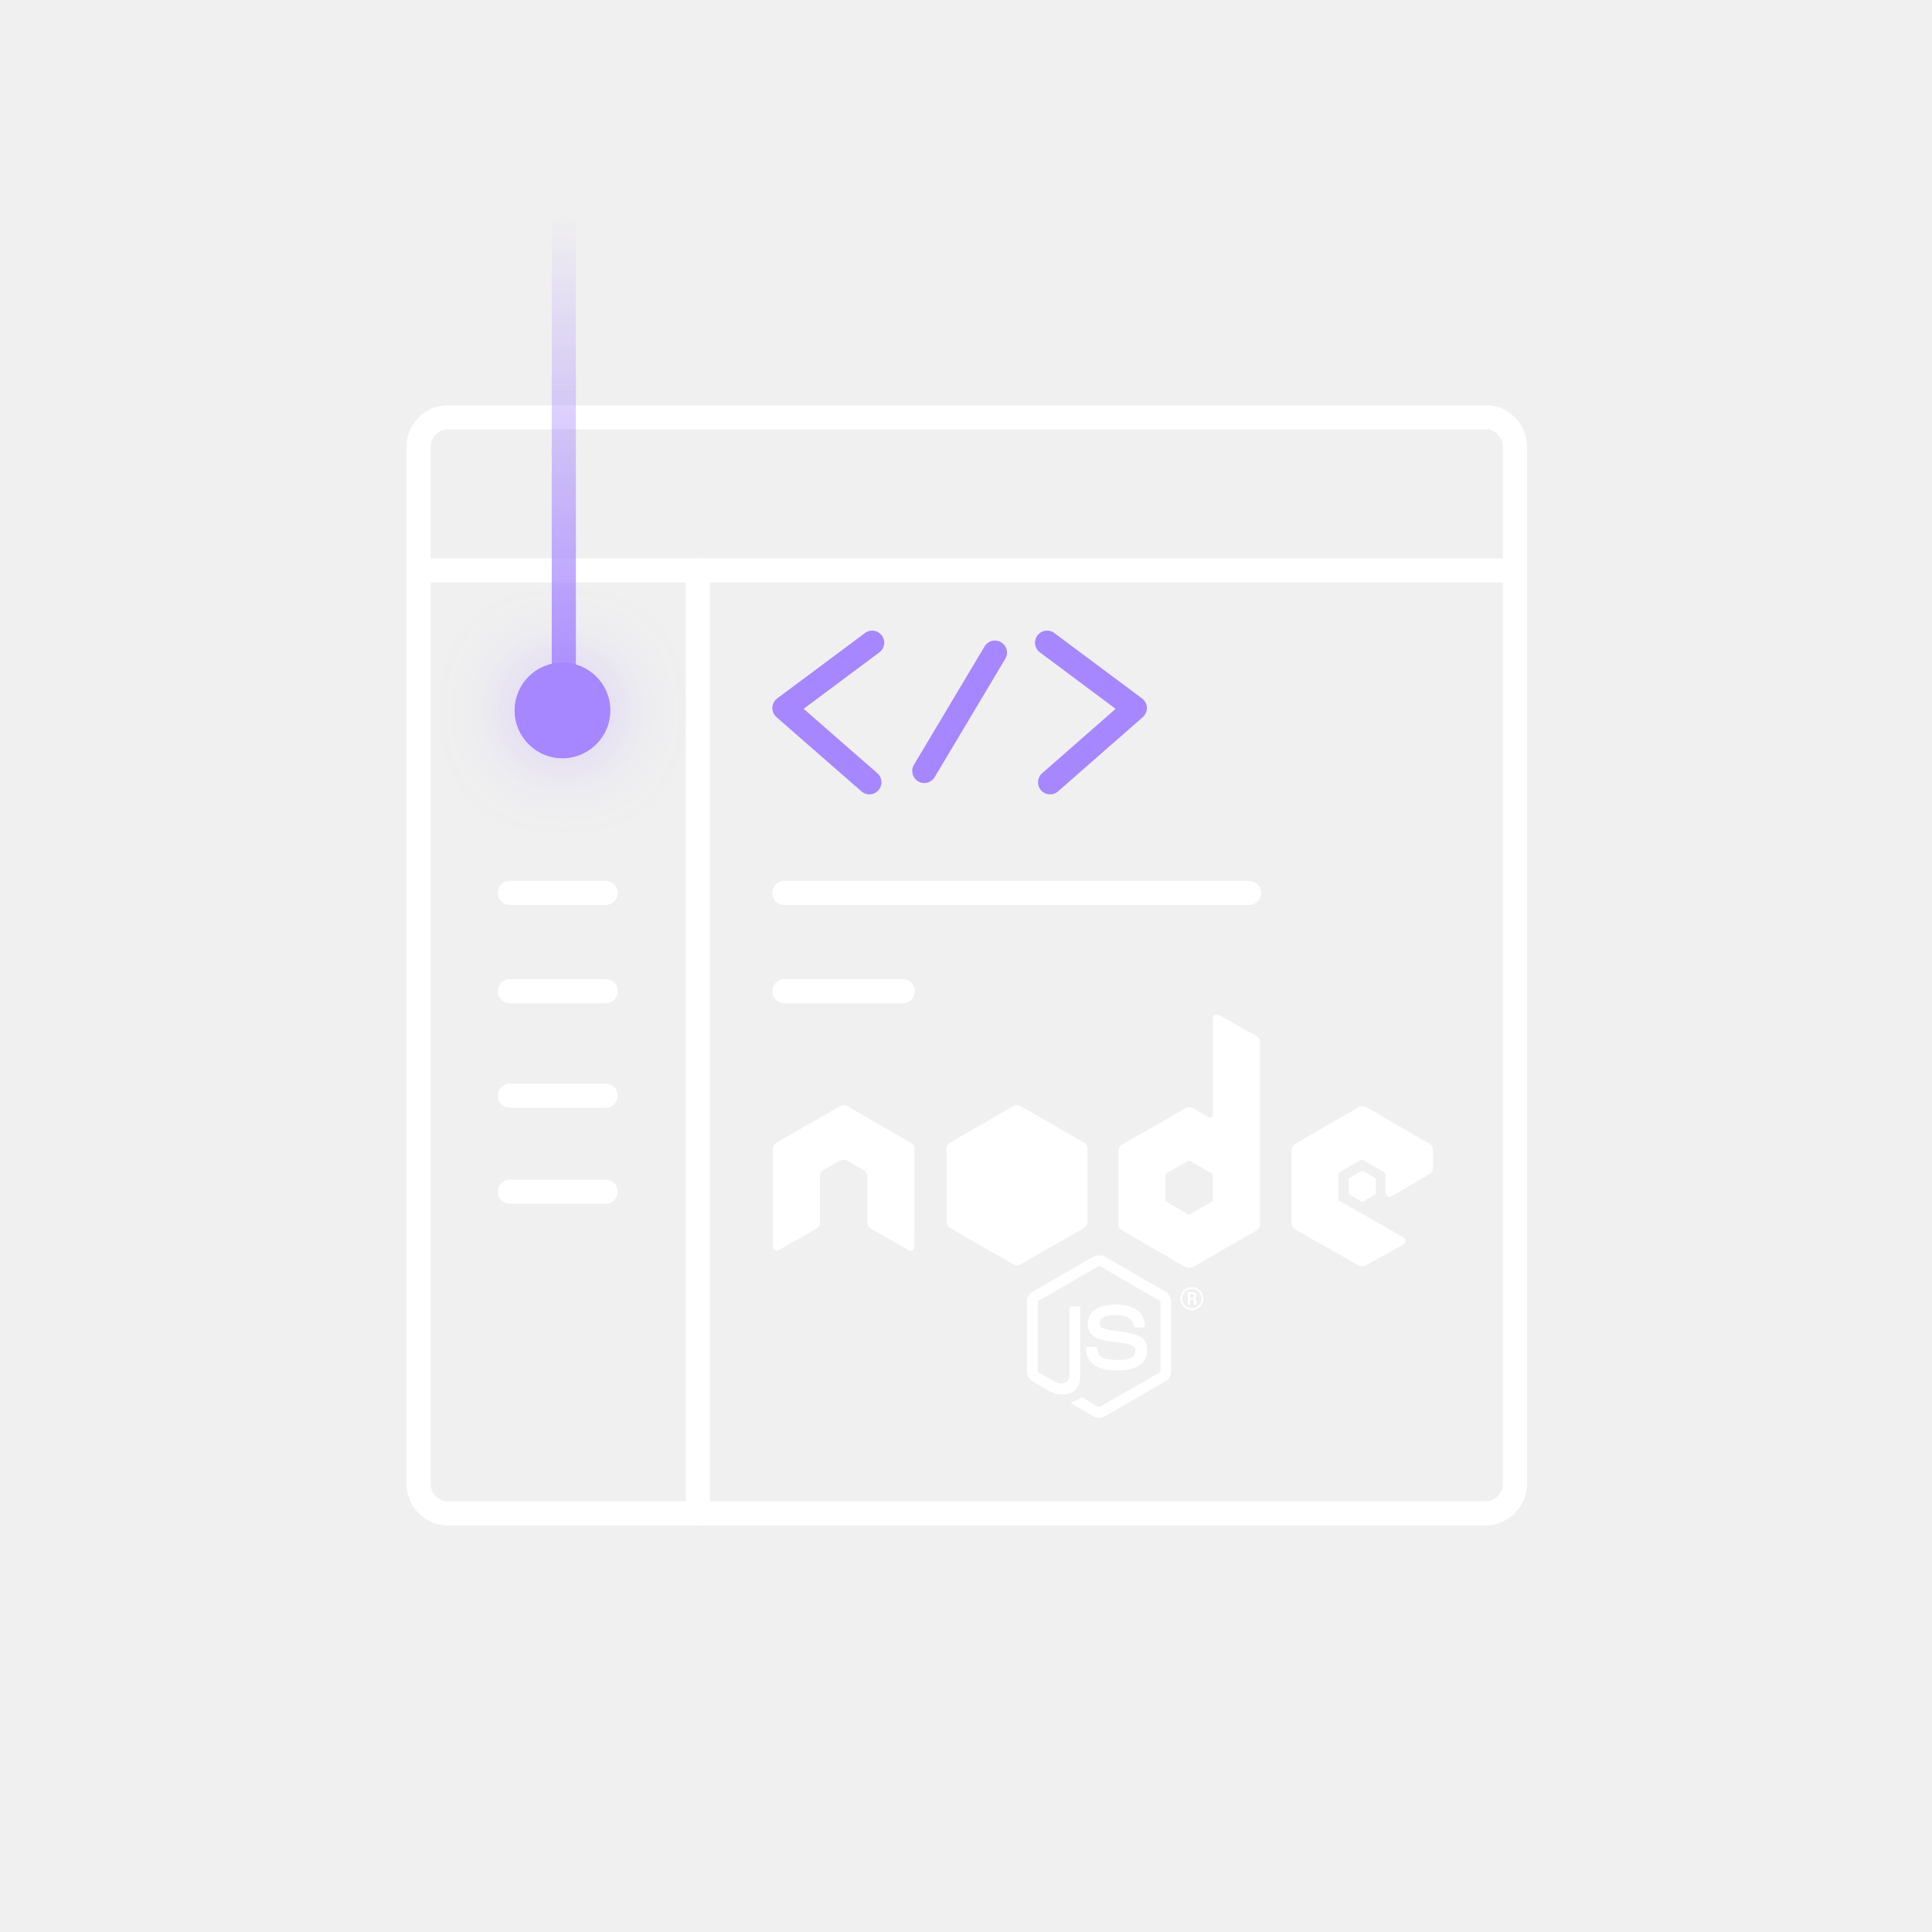
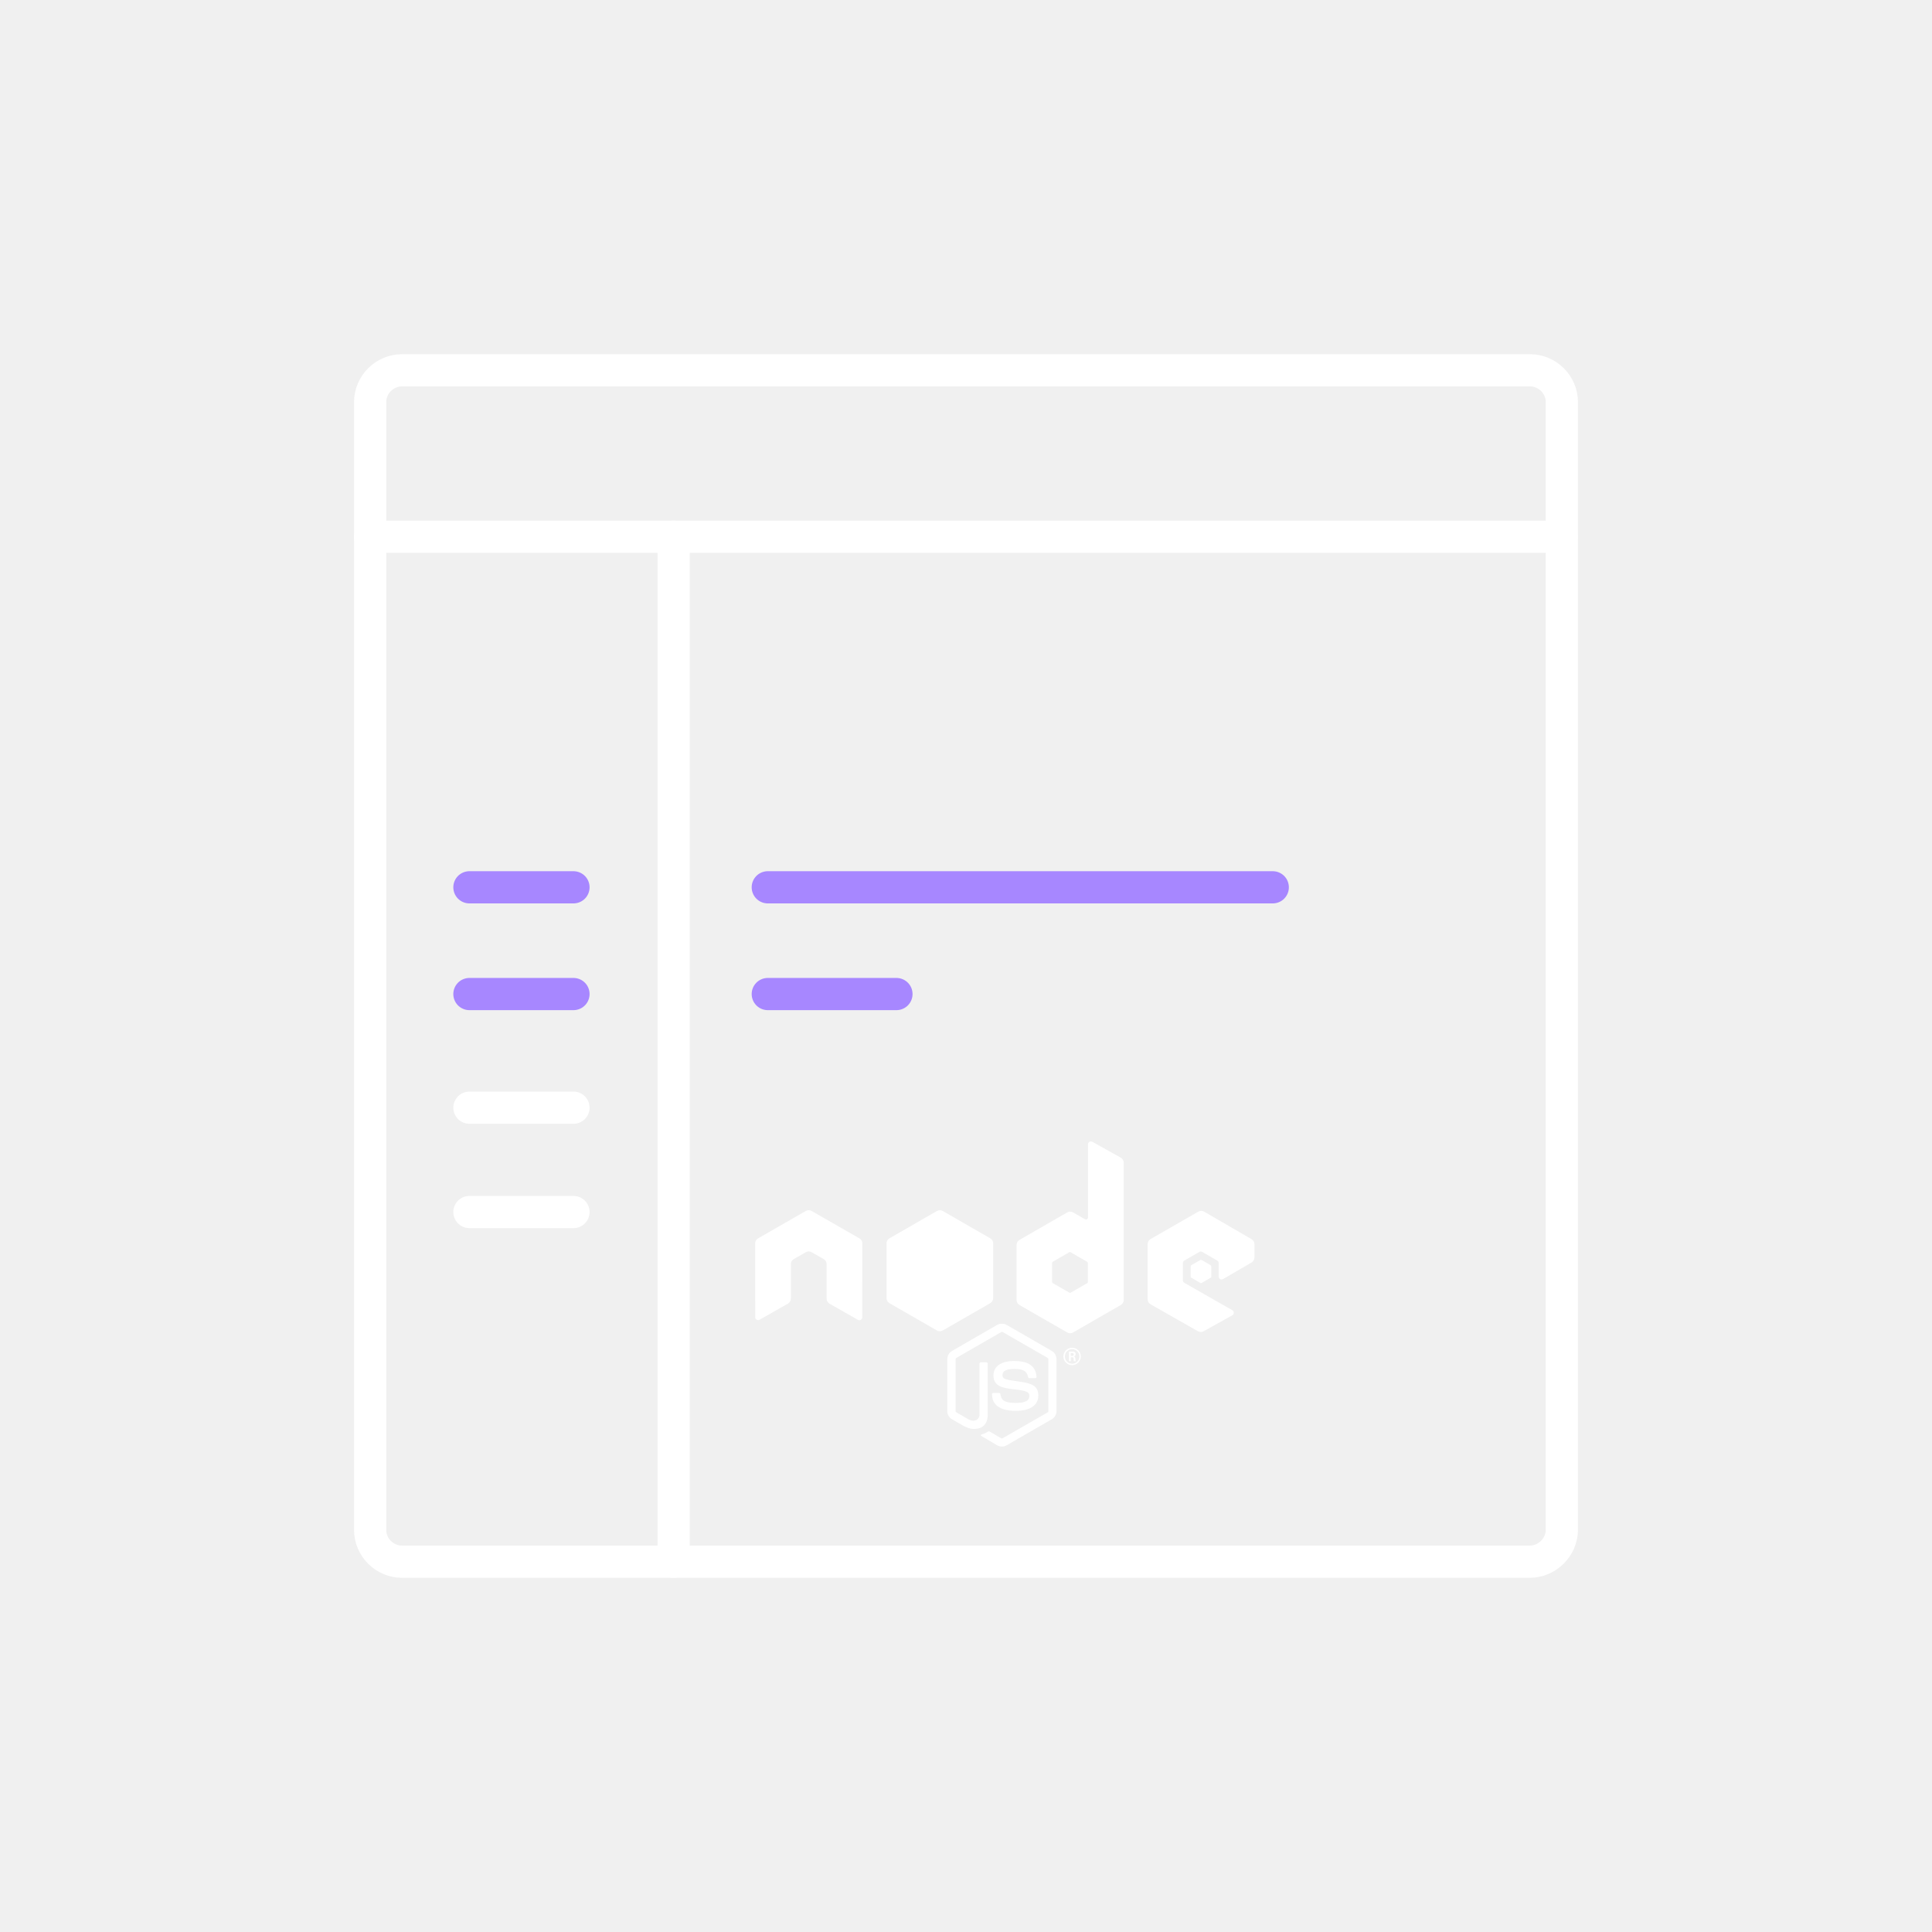
- <svg xmlns="http://www.w3.org/2000/svg" width="120" height="120" viewBox="0 0 120 120" fill="none">
-   <path d="M92.265 93.999H27.816C26.823 93.999 26 93.177 26 92.183V27.734C26 26.741 26.823 25.918 27.816 25.918H92.282C93.276 25.918 94.098 26.741 94.098 27.734V92.2C94.081 93.177 93.259 93.999 92.265 93.999Z" stroke="white" stroke-width="1.5" stroke-miterlimit="10" stroke-linecap="round" stroke-linejoin="round" />
-   <path d="M26 35.429H43.342H94.081" stroke="white" stroke-width="1.5" stroke-miterlimit="10" stroke-linecap="round" stroke-linejoin="round" />
-   <path d="M43.342 93.999V35.429" stroke="white" stroke-width="1.5" stroke-miterlimit="10" stroke-linecap="round" stroke-linejoin="round" />
-   <path d="M48.722 55.462H77.579" stroke="white" stroke-width="1.5" stroke-miterlimit="10" stroke-linecap="round" stroke-linejoin="round" />
-   <path d="M48.722 61.562H56.074" stroke="white" stroke-width="1.5" stroke-miterlimit="10" stroke-linecap="round" stroke-linejoin="round" />
-   <path d="M54 48.59L48.722 43.98L54.172 39.919" stroke="#A787FF" stroke-width="1.5" stroke-miterlimit="10" stroke-linecap="round" stroke-linejoin="round" />
-   <path d="M65.224 48.59L70.485 43.98L65.036 39.919" stroke="#A787FF" stroke-width="1.5" stroke-miterlimit="10" stroke-linecap="round" stroke-linejoin="round" />
-   <path d="M57.41 47.886L61.797 40.535" stroke="#A787FF" stroke-width="1.5" stroke-miterlimit="10" stroke-linecap="round" stroke-linejoin="round" />
-   <path d="M31.672 55.462H37.618" stroke="white" stroke-width="1.5" stroke-miterlimit="10" stroke-linecap="round" stroke-linejoin="round" />
-   <path d="M31.672 61.562H37.618" stroke="white" stroke-width="1.5" stroke-miterlimit="10" stroke-linecap="round" stroke-linejoin="round" />
-   <path d="M31.672 68.056H37.618" stroke="white" stroke-width="1.5" stroke-miterlimit="10" stroke-linecap="round" stroke-linejoin="round" />
-   <path d="M31.672 74.019H37.618" stroke="white" stroke-width="1.5" stroke-miterlimit="10" stroke-linecap="round" stroke-linejoin="round" />
-   <g filter="url(#filter0_d_271_2253)">
-     <circle cx="34.936" cy="44.126" r="2.979" transform="rotate(-90 34.9356 44.1259)" fill="#A787FF" />
-   </g>
-   <path d="M35.02 41.964L35.02 14" stroke="url(#paint0_linear_271_2253)" stroke-width="1.5" stroke-linecap="round" />
-   <path d="M68.263 88.059C68.131 88.059 67.992 88.025 67.874 87.955L66.637 87.227C66.449 87.123 66.54 87.088 66.602 87.067C66.845 86.984 66.901 86.963 67.158 86.811C67.186 86.797 67.221 86.804 67.249 86.818L68.201 87.38C68.236 87.4 68.284 87.4 68.319 87.38L72.024 85.25C72.059 85.229 72.08 85.188 72.08 85.153V80.887C72.08 80.845 72.059 80.804 72.024 80.783L68.326 78.653C68.291 78.632 68.25 78.632 68.215 78.653L64.517 80.783C64.482 80.804 64.461 80.845 64.461 80.887V85.153C64.461 85.195 64.482 85.229 64.517 85.25L65.532 85.833C66.081 86.11 66.421 85.784 66.421 85.458V81.248C66.421 81.185 66.47 81.144 66.526 81.144H66.991C67.047 81.144 67.096 81.192 67.096 81.248V85.458C67.096 86.194 66.692 86.61 65.997 86.61C65.782 86.61 65.615 86.61 65.142 86.381L64.169 85.819C63.926 85.68 63.78 85.424 63.78 85.146V80.88C63.78 80.602 63.926 80.346 64.169 80.207L67.874 78.07C68.111 77.939 68.423 77.939 68.653 78.07L72.358 80.207C72.594 80.346 72.747 80.602 72.747 80.88V85.146C72.747 85.424 72.601 85.68 72.358 85.819L68.653 87.955C68.535 88.025 68.403 88.059 68.263 88.059Z" fill="white" />
-   <path d="M69.41 85.125C67.791 85.125 67.45 84.383 67.45 83.759C67.45 83.696 67.499 83.654 67.555 83.654H68.034C68.09 83.654 68.131 83.696 68.138 83.745C68.208 84.23 68.423 84.473 69.404 84.473C70.182 84.473 70.516 84.3 70.516 83.883C70.516 83.648 70.418 83.467 69.209 83.349C68.194 83.252 67.568 83.023 67.568 82.219C67.568 81.476 68.201 81.032 69.258 81.032C70.446 81.032 71.03 81.442 71.107 82.323C71.107 82.35 71.1 82.385 71.079 82.406C71.058 82.427 71.03 82.441 71.002 82.441H70.523C70.474 82.441 70.432 82.406 70.418 82.357C70.3 81.844 70.022 81.684 69.264 81.684C68.409 81.684 68.312 81.983 68.312 82.205C68.312 82.475 68.43 82.552 69.577 82.704C70.717 82.857 71.253 83.065 71.253 83.863C71.253 84.667 70.578 85.125 69.41 85.125ZM73.915 80.609H74.04C74.144 80.609 74.158 80.54 74.158 80.498C74.158 80.387 74.082 80.387 74.04 80.387H73.915V80.609ZM73.762 80.255H74.04C74.138 80.255 74.318 80.255 74.318 80.464C74.318 80.609 74.221 80.644 74.165 80.658C74.277 80.665 74.284 80.734 74.297 80.838C74.304 80.901 74.318 81.012 74.339 81.046H74.172C74.165 81.012 74.144 80.803 74.144 80.797C74.131 80.748 74.117 80.727 74.061 80.727H73.922V81.046H73.769V80.255H73.762ZM73.435 80.658C73.435 80.991 73.707 81.254 74.033 81.254C74.367 81.254 74.631 80.984 74.631 80.658C74.631 80.325 74.36 80.061 74.033 80.061C73.707 80.061 73.428 80.318 73.435 80.658ZM74.742 80.658C74.742 81.053 74.423 81.372 74.026 81.372C73.637 81.372 73.31 81.053 73.31 80.658C73.31 80.255 73.644 79.943 74.026 79.943C74.416 79.943 74.742 80.255 74.742 80.658Z" fill="white" />
-   <path fill-rule="evenodd" clip-rule="evenodd" d="M56.801 71.376C56.801 71.203 56.71 71.05 56.564 70.967L52.637 68.712C52.567 68.671 52.498 68.65 52.421 68.65H52.38C52.303 68.65 52.227 68.671 52.164 68.712L48.236 70.967C48.09 71.05 48 71.21 48 71.376L48.007 77.446C48.007 77.529 48.049 77.605 48.125 77.647C48.195 77.689 48.285 77.689 48.361 77.647L50.697 76.322C50.843 76.232 50.934 76.079 50.934 75.913V73.076C50.934 72.909 51.024 72.75 51.17 72.666L52.164 72.098C52.24 72.056 52.317 72.035 52.4 72.035C52.484 72.035 52.567 72.056 52.637 72.098L53.631 72.666C53.777 72.75 53.867 72.909 53.867 73.076V75.913C53.867 76.079 53.957 76.239 54.103 76.322L56.439 77.654C56.516 77.695 56.606 77.695 56.675 77.654C56.745 77.612 56.794 77.536 56.794 77.453L56.801 71.376ZM75.326 74.539C75.326 74.581 75.305 74.623 75.264 74.643L73.915 75.42C73.88 75.441 73.832 75.441 73.797 75.42L72.448 74.643C72.414 74.623 72.386 74.581 72.386 74.539V72.986C72.386 72.944 72.407 72.902 72.442 72.881L73.79 72.105C73.825 72.084 73.874 72.084 73.908 72.105L75.257 72.881C75.292 72.902 75.319 72.944 75.319 72.986L75.326 74.539ZM75.688 63.031C75.611 62.99 75.528 62.99 75.451 63.031C75.382 63.073 75.333 63.149 75.333 63.232V69.246C75.333 69.309 75.299 69.358 75.25 69.392C75.201 69.42 75.139 69.42 75.083 69.392L74.103 68.83C73.957 68.747 73.776 68.747 73.63 68.83L69.703 71.092C69.557 71.175 69.466 71.335 69.466 71.501V76.024C69.466 76.19 69.557 76.35 69.703 76.433L73.63 78.694C73.776 78.778 73.957 78.778 74.103 78.694L78.031 76.433C78.177 76.35 78.267 76.19 78.267 76.024V64.751C78.267 64.578 78.177 64.419 78.024 64.335L75.688 63.031ZM88.764 72.944C88.91 72.861 89 72.701 89 72.535V71.439C89 71.272 88.91 71.112 88.764 71.029L84.864 68.768C84.718 68.685 84.537 68.685 84.391 68.768L80.464 71.029C80.318 71.112 80.227 71.272 80.227 71.439V75.961C80.227 76.135 80.318 76.287 80.464 76.371L84.363 78.59C84.509 78.674 84.683 78.674 84.829 78.59L87.186 77.279C87.262 77.238 87.304 77.161 87.304 77.071C87.304 76.988 87.255 76.905 87.186 76.863L83.244 74.616C83.168 74.574 83.126 74.498 83.126 74.414V72.992C83.126 72.909 83.168 72.833 83.244 72.784L84.475 72.077C84.551 72.035 84.635 72.035 84.711 72.077L85.941 72.784C86.018 72.826 86.059 72.902 86.059 72.986V74.102C86.059 74.186 86.108 74.262 86.178 74.31C86.254 74.352 86.344 74.352 86.414 74.31L88.764 72.944Z" fill="white" />
-   <path fill-rule="evenodd" clip-rule="evenodd" d="M84.565 72.736C84.593 72.722 84.628 72.722 84.655 72.736L85.406 73.173C85.434 73.187 85.455 73.222 85.455 73.249V74.116C85.455 74.151 85.441 74.179 85.406 74.193L84.655 74.63C84.628 74.644 84.593 74.644 84.565 74.63L83.814 74.193C83.787 74.179 83.766 74.144 83.766 74.116V73.249C83.766 73.215 83.779 73.187 83.814 73.173L84.565 72.736Z" fill="white" />
-   <path d="M67.311 70.96L63.405 68.713C63.328 68.671 63.252 68.65 63.168 68.65C63.085 68.65 63.008 68.671 62.932 68.713L59.025 70.96C58.879 71.044 58.789 71.203 58.789 71.37V75.872C58.789 76.038 58.879 76.198 59.025 76.281L62.932 78.528C63.078 78.612 63.259 78.612 63.405 78.528L67.311 76.281C67.457 76.198 67.548 76.038 67.548 75.872V71.37C67.548 71.203 67.457 71.05 67.311 70.96Z" fill="white" />
-   <defs>
-     <filter id="filter0_d_271_2253" x="22.957" y="32.148" width="23.957" height="23.957" filterUnits="userSpaceOnUse" color-interpolation-filters="sRGB">
-       <feFlood flood-opacity="0" result="BackgroundImageFix" />
-       <feColorMatrix in="SourceAlpha" type="matrix" values="0 0 0 0 0 0 0 0 0 0 0 0 0 0 0 0 0 0 127 0" result="hardAlpha" />
-       <feMorphology radius="5" operator="dilate" in="SourceAlpha" result="effect1_dropShadow_271_2253" />
-       <feOffset />
-       <feGaussianBlur stdDeviation="2" />
-       <feComposite in2="hardAlpha" operator="out" />
-       <feColorMatrix type="matrix" values="0 0 0 0 0.655 0 0 0 0 0.529 0 0 0 0 1 0 0 0 0.282 0" />
-       <feBlend mode="normal" in2="BackgroundImageFix" result="effect1_dropShadow_271_2253" />
-       <feBlend mode="normal" in="SourceGraphic" in2="effect1_dropShadow_271_2253" result="shape" />
-     </filter>
-     <linearGradient id="paint0_linear_271_2253" x1="35.52" y1="44.565" x2="35.52" y2="13.349" gradientUnits="userSpaceOnUse">
-       <stop stop-color="#A787FF" />
-       <stop offset="0.718" stop-color="#A787FF" stop-opacity="0.282" />
-       <stop offset="1" stop-color="#A787FF" stop-opacity="0" />
-     </linearGradient>
-   </defs>
+ <svg xmlns="http://www.w3.org/2000/svg" width="60" height="60" viewBox="0 0 60 60" fill="none">
+   <path d="M47.508 48.5H12.483C11.943 48.5 11.495 48.053 11.495 47.512V12.487C11.495 11.947 11.943 11.5 12.483 11.5H47.517C48.057 11.5 48.505 11.947 48.505 12.487V47.522C48.495 48.053 48.048 48.5 47.508 48.5Z" stroke="white" stroke-miterlimit="10" stroke-linecap="round" stroke-linejoin="round" />
+   <path d="M11.495 16.669H20.92H48.495" stroke="white" stroke-miterlimit="10" stroke-linecap="round" stroke-linejoin="round" />
+   <path d="M20.92 48.5V16.669" stroke="white" stroke-miterlimit="10" stroke-linecap="round" stroke-linejoin="round" />
+   <path d="M23.844 27.556H39.527" stroke="#A787FF" stroke-miterlimit="10" stroke-linecap="round" stroke-linejoin="round" />
+   <path d="M23.844 30.871H27.84" stroke="#A787FF" stroke-miterlimit="10" stroke-linecap="round" stroke-linejoin="round" />
+   <path d="M14.578 27.556H17.81" stroke="#A787FF" stroke-miterlimit="10" stroke-linecap="round" stroke-linejoin="round" />
+   <path d="M14.578 30.871H17.81" stroke="#A787FF" stroke-miterlimit="10" stroke-linecap="round" stroke-linejoin="round" />
+   <path d="M14.578 34.4H17.81" stroke="white" stroke-miterlimit="10" stroke-linecap="round" stroke-linejoin="round" />
+   <path d="M14.578 37.641H17.81" stroke="white" stroke-miterlimit="10" stroke-linecap="round" stroke-linejoin="round" />
+   <path d="M31.115 44.924C31.065 44.924 31.013 44.911 30.968 44.885L30.5 44.609C30.429 44.57 30.463 44.557 30.487 44.549C30.579 44.517 30.6 44.51 30.697 44.452C30.708 44.447 30.721 44.449 30.731 44.454L31.091 44.667C31.105 44.675 31.123 44.675 31.136 44.667L32.538 43.861C32.551 43.854 32.559 43.838 32.559 43.825V42.211C32.559 42.196 32.551 42.18 32.538 42.172L31.139 41.367C31.126 41.359 31.11 41.359 31.097 41.367L29.698 42.172C29.685 42.18 29.677 42.196 29.677 42.211V43.825C29.677 43.84 29.685 43.854 29.698 43.861L30.082 44.082C30.29 44.187 30.419 44.063 30.419 43.94V42.348C30.419 42.324 30.437 42.308 30.458 42.308H30.634C30.655 42.308 30.674 42.327 30.674 42.348V43.94C30.674 44.218 30.521 44.376 30.258 44.376C30.177 44.376 30.114 44.376 29.935 44.289L29.567 44.077C29.475 44.024 29.419 43.927 29.419 43.822V42.209C29.419 42.104 29.475 42.007 29.567 41.954L30.968 41.146C31.057 41.096 31.176 41.096 31.262 41.146L32.664 41.954C32.753 42.007 32.811 42.104 32.811 42.209V43.822C32.811 43.927 32.756 44.024 32.664 44.077L31.262 44.885C31.218 44.911 31.168 44.924 31.115 44.924Z" fill="white" />
+   <path d="M31.549 43.815C30.936 43.815 30.808 43.535 30.808 43.298C30.808 43.275 30.826 43.259 30.847 43.259H31.029C31.049 43.259 31.065 43.275 31.068 43.293C31.094 43.477 31.176 43.569 31.546 43.569C31.841 43.569 31.967 43.503 31.967 43.346C31.967 43.256 31.93 43.188 31.473 43.144C31.089 43.107 30.852 43.02 30.852 42.716C30.852 42.435 31.091 42.267 31.491 42.267C31.941 42.267 32.162 42.422 32.191 42.755C32.191 42.766 32.188 42.779 32.18 42.787C32.172 42.795 32.162 42.8 32.151 42.8H31.97C31.951 42.8 31.936 42.787 31.93 42.768C31.886 42.574 31.78 42.514 31.494 42.514C31.17 42.514 31.134 42.627 31.134 42.711C31.134 42.813 31.178 42.842 31.612 42.9C32.043 42.957 32.246 43.036 32.246 43.338C32.246 43.642 31.991 43.815 31.549 43.815ZM33.253 42.107H33.3C33.339 42.107 33.345 42.081 33.345 42.065C33.345 42.023 33.316 42.023 33.3 42.023H33.253V42.107ZM33.195 41.974H33.3C33.337 41.974 33.405 41.974 33.405 42.052C33.405 42.107 33.368 42.12 33.347 42.126C33.389 42.128 33.392 42.154 33.397 42.194C33.4 42.218 33.405 42.26 33.413 42.273H33.35C33.347 42.26 33.339 42.181 33.339 42.178C33.334 42.16 33.329 42.152 33.308 42.152H33.255V42.273H33.197V41.974H33.195ZM33.071 42.126C33.071 42.252 33.174 42.351 33.297 42.351C33.423 42.351 33.523 42.249 33.523 42.126C33.523 42 33.421 41.9 33.297 41.9C33.174 41.9 33.069 41.997 33.071 42.126ZM33.565 42.126C33.565 42.275 33.444 42.396 33.295 42.396C33.147 42.396 33.024 42.275 33.024 42.126C33.024 41.974 33.15 41.855 33.295 41.855C33.442 41.855 33.565 41.974 33.565 42.126Z" fill="white" />
+   <path fill-rule="evenodd" clip-rule="evenodd" d="M26.78 38.615C26.78 38.549 26.746 38.491 26.691 38.46L25.205 37.607C25.179 37.592 25.153 37.584 25.124 37.584H25.108C25.079 37.584 25.05 37.592 25.026 37.607L23.541 38.46C23.486 38.491 23.452 38.552 23.452 38.615L23.454 40.91C23.454 40.942 23.47 40.971 23.499 40.986C23.525 41.002 23.559 41.002 23.588 40.986L24.472 40.485C24.527 40.451 24.561 40.393 24.561 40.33V39.257C24.561 39.194 24.595 39.134 24.651 39.103L25.026 38.888C25.055 38.872 25.084 38.864 25.116 38.864C25.148 38.864 25.179 38.872 25.205 38.888L25.581 39.103C25.637 39.134 25.671 39.194 25.671 39.257V40.33C25.671 40.393 25.705 40.454 25.76 40.485L26.643 40.989C26.672 41.005 26.706 41.005 26.733 40.989C26.759 40.973 26.777 40.944 26.777 40.913L26.78 38.615ZM33.786 39.811C33.786 39.827 33.779 39.842 33.763 39.85L33.253 40.144C33.239 40.152 33.221 40.152 33.208 40.144L32.698 39.85C32.685 39.842 32.674 39.827 32.674 39.811V39.223C32.674 39.208 32.682 39.192 32.695 39.184L33.205 38.89C33.218 38.882 33.237 38.882 33.25 38.89L33.76 39.184C33.773 39.192 33.784 39.208 33.784 39.223L33.786 39.811ZM33.923 35.459C33.894 35.443 33.863 35.443 33.834 35.459C33.807 35.474 33.789 35.503 33.789 35.535V37.809C33.789 37.833 33.776 37.851 33.758 37.864C33.739 37.875 33.715 37.875 33.694 37.864L33.324 37.652C33.269 37.62 33.2 37.62 33.145 37.652L31.66 38.507C31.604 38.539 31.57 38.599 31.57 38.662V40.372C31.57 40.435 31.604 40.496 31.66 40.527L33.145 41.382C33.2 41.414 33.269 41.414 33.324 41.382L34.809 40.527C34.864 40.496 34.898 40.435 34.898 40.372V36.109C34.898 36.044 34.864 35.983 34.806 35.952L33.923 35.459ZM38.868 39.208C38.923 39.176 38.958 39.116 38.958 39.053V38.638C38.958 38.575 38.923 38.515 38.868 38.483L37.393 37.628C37.338 37.597 37.27 37.597 37.215 37.628L35.729 38.483C35.674 38.515 35.64 38.575 35.64 38.638V40.349C35.64 40.414 35.674 40.472 35.729 40.504L37.204 41.343C37.259 41.374 37.325 41.374 37.38 41.343L38.272 40.847C38.3 40.831 38.316 40.803 38.316 40.769C38.316 40.737 38.298 40.706 38.272 40.69L36.781 39.84C36.752 39.824 36.736 39.795 36.736 39.764V39.226C36.736 39.194 36.752 39.166 36.781 39.147L37.246 38.88C37.275 38.864 37.307 38.864 37.336 38.88L37.801 39.147C37.83 39.163 37.846 39.192 37.846 39.223V39.646C37.846 39.677 37.864 39.706 37.89 39.724C37.919 39.74 37.953 39.74 37.98 39.724L38.868 39.208Z" fill="white" />
+   <path fill-rule="evenodd" clip-rule="evenodd" d="M37.28 39.129C37.291 39.123 37.304 39.123 37.315 39.129L37.599 39.294C37.609 39.299 37.617 39.312 37.617 39.323V39.651C37.617 39.664 37.612 39.674 37.599 39.679L37.315 39.845C37.304 39.85 37.291 39.85 37.28 39.845L36.996 39.679C36.986 39.674 36.978 39.661 36.978 39.651V39.323C36.978 39.31 36.983 39.299 36.996 39.294L37.28 39.129Z" fill="white" />
+   <path d="M30.755 38.458L29.277 37.608C29.249 37.592 29.22 37.584 29.188 37.584C29.157 37.584 29.128 37.592 29.099 37.608L27.621 38.458C27.566 38.489 27.532 38.549 27.532 38.612V40.315C27.532 40.378 27.566 40.438 27.621 40.47L29.099 41.32C29.154 41.351 29.222 41.351 29.277 41.32L30.755 40.47C30.81 40.438 30.844 40.378 30.844 40.315V38.612C30.844 38.549 30.81 38.492 30.755 38.458Z" fill="white" />
</svg>
